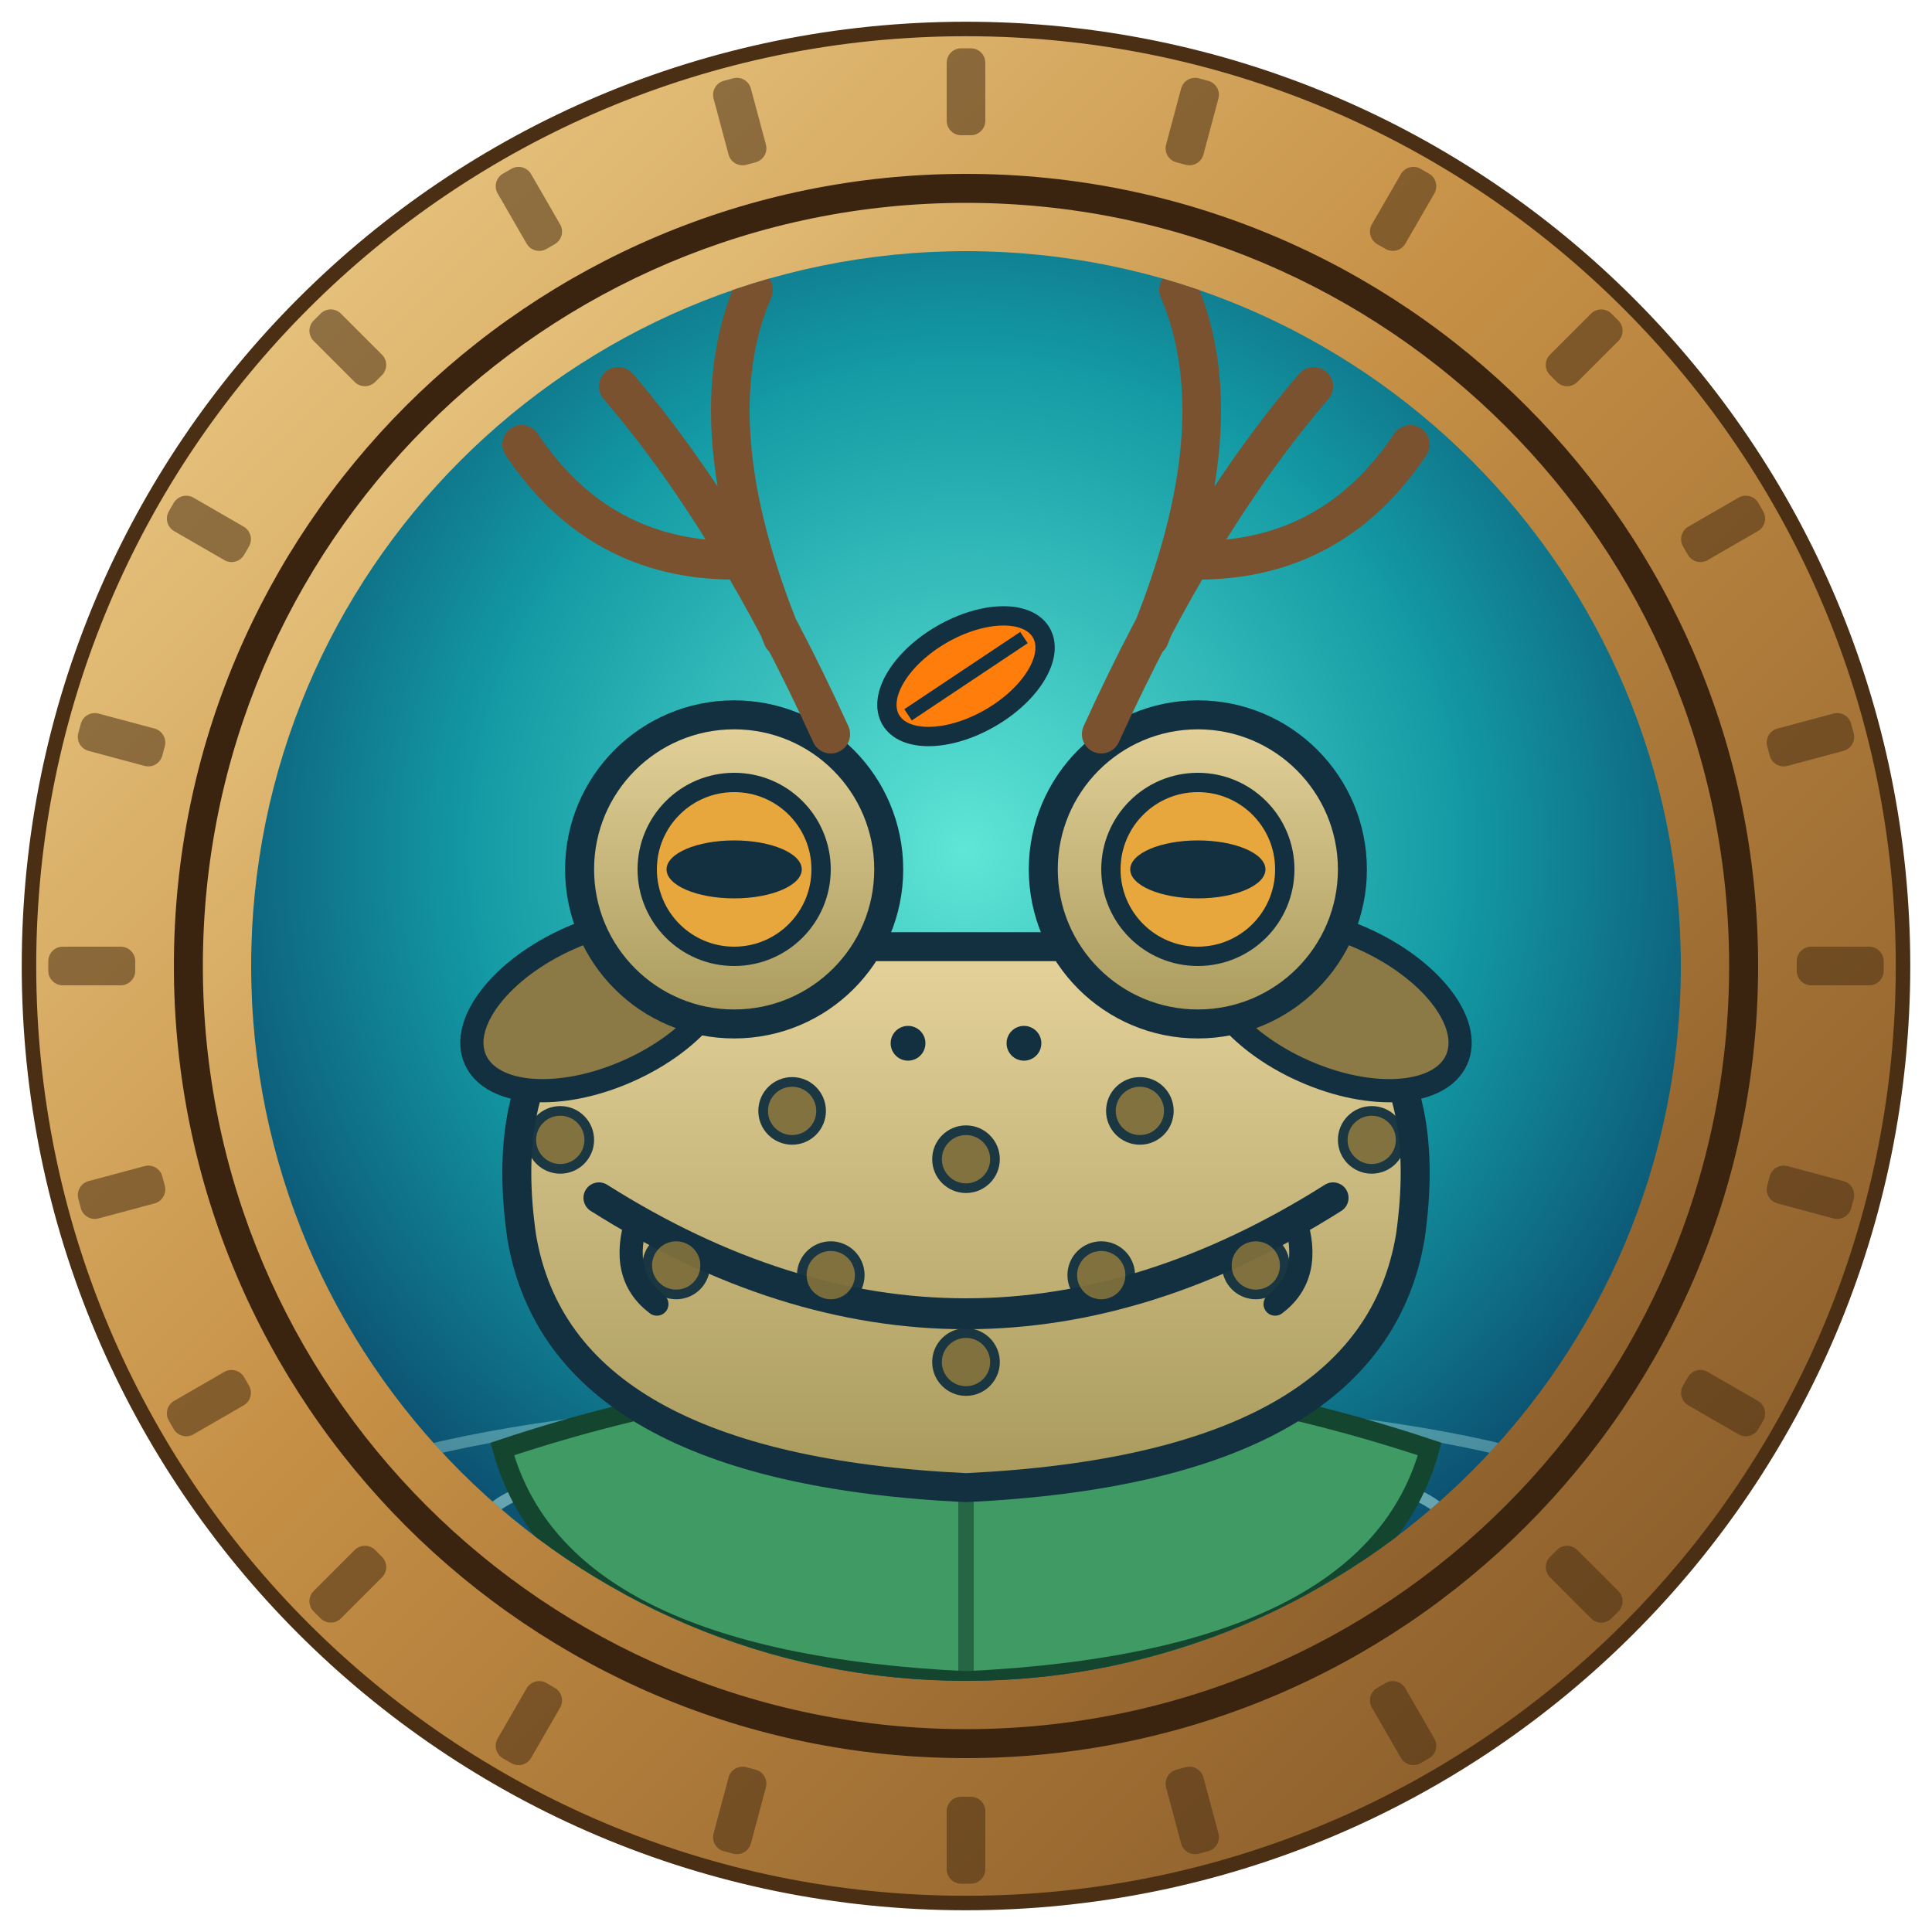
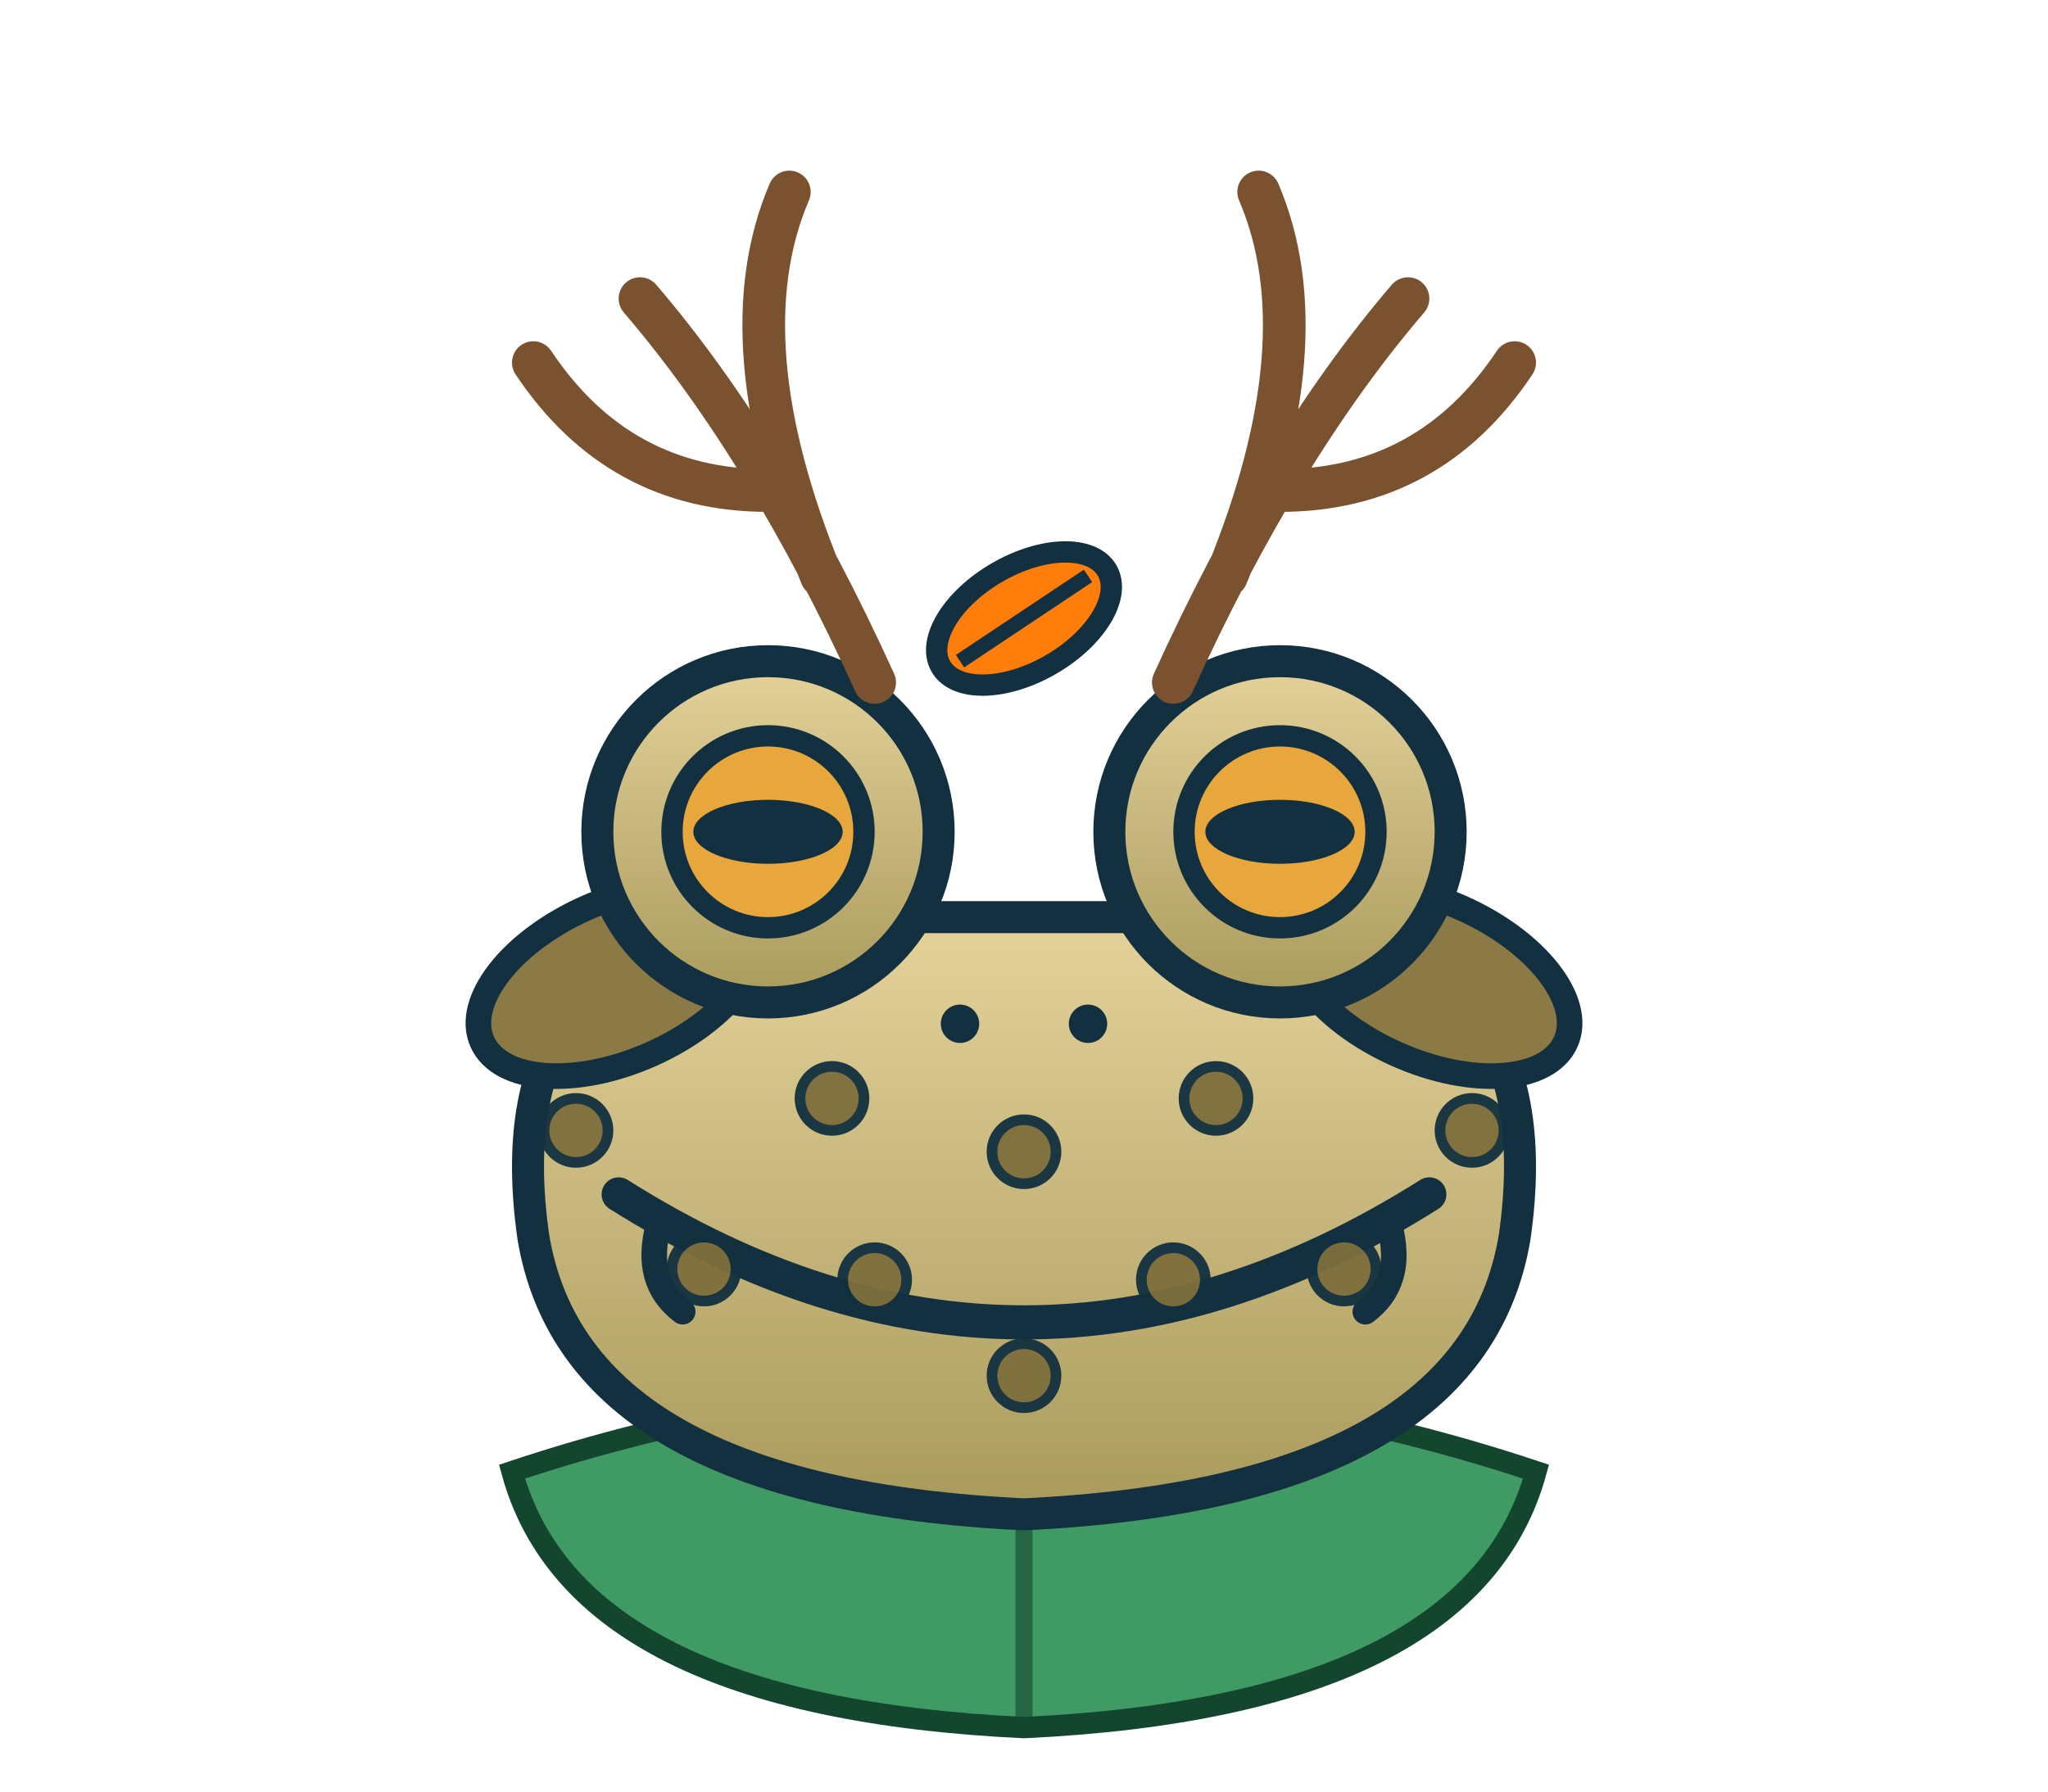
- <svg xmlns="http://www.w3.org/2000/svg" viewBox="0 0 200 200" width="200" height="200">
+ <svg xmlns="http://www.w3.org/2000/svg" viewBox="4 12 192 168" width="192" height="168">
  <defs>
    <linearGradient id="bronze" x1="0" y1="0" x2="1" y2="1">
      <stop offset="0" stop-color="#f4d894" />
      <stop offset=".45" stop-color="#c58f45" />
      <stop offset="1" stop-color="#7a4f23" />
    </linearGradient>
    <radialGradient id="teal" cx=".5" cy=".42" r=".62">
      <stop offset="0" stop-color="#5fe6d6" />
      <stop offset=".55" stop-color="#139aa4" />
      <stop offset="1" stop-color="#0a3d63" />
    </radialGradient>
    <linearGradient id="skin" x1="0" y1="0" x2="0" y2="1">
      <stop offset="0" stop-color="#e4d29a" />
      <stop offset="1" stop-color="#a99a5c" />
    </linearGradient>
    <clipPath id="disc">
      <circle cx="100" cy="100" r="74" />
    </clipPath>
  </defs>
-   <circle cx="100" cy="100" r="97" fill="url(#bronze)" />
-   <circle cx="100" cy="100" r="97" fill="none" stroke="#4a2f14" stroke-width="1.5" />
-   <rect x="98" y="5" width="4" height="9" rx="1.5" fill="#4a2f14" opacity=".55" transform="rotate(0 100 100)" />
-   <rect x="98" y="5" width="4" height="9" rx="1.5" fill="#4a2f14" opacity=".55" transform="rotate(15 100 100)" />
-   <rect x="98" y="5" width="4" height="9" rx="1.5" fill="#4a2f14" opacity=".55" transform="rotate(30 100 100)" />
-   <rect x="98" y="5" width="4" height="9" rx="1.5" fill="#4a2f14" opacity=".55" transform="rotate(45 100 100)" />
-   <rect x="98" y="5" width="4" height="9" rx="1.5" fill="#4a2f14" opacity=".55" transform="rotate(60 100 100)" />
-   <rect x="98" y="5" width="4" height="9" rx="1.5" fill="#4a2f14" opacity=".55" transform="rotate(75 100 100)" />
-   <rect x="98" y="5" width="4" height="9" rx="1.5" fill="#4a2f14" opacity=".55" transform="rotate(90 100 100)" />
-   <rect x="98" y="5" width="4" height="9" rx="1.5" fill="#4a2f14" opacity=".55" transform="rotate(105 100 100)" />
-   <rect x="98" y="5" width="4" height="9" rx="1.5" fill="#4a2f14" opacity=".55" transform="rotate(120 100 100)" />
-   <rect x="98" y="5" width="4" height="9" rx="1.5" fill="#4a2f14" opacity=".55" transform="rotate(135 100 100)" />
-   <rect x="98" y="5" width="4" height="9" rx="1.5" fill="#4a2f14" opacity=".55" transform="rotate(150 100 100)" />
-   <rect x="98" y="5" width="4" height="9" rx="1.5" fill="#4a2f14" opacity=".55" transform="rotate(165 100 100)" />
-   <rect x="98" y="5" width="4" height="9" rx="1.5" fill="#4a2f14" opacity=".55" transform="rotate(180 100 100)" />
-   <rect x="98" y="5" width="4" height="9" rx="1.5" fill="#4a2f14" opacity=".55" transform="rotate(195 100 100)" />
-   <rect x="98" y="5" width="4" height="9" rx="1.5" fill="#4a2f14" opacity=".55" transform="rotate(210 100 100)" />
-   <rect x="98" y="5" width="4" height="9" rx="1.5" fill="#4a2f14" opacity=".55" transform="rotate(225 100 100)" />
-   <rect x="98" y="5" width="4" height="9" rx="1.5" fill="#4a2f14" opacity=".55" transform="rotate(240 100 100)" />
-   <rect x="98" y="5" width="4" height="9" rx="1.5" fill="#4a2f14" opacity=".55" transform="rotate(255 100 100)" />
-   <rect x="98" y="5" width="4" height="9" rx="1.5" fill="#4a2f14" opacity=".55" transform="rotate(270 100 100)" />
-   <rect x="98" y="5" width="4" height="9" rx="1.5" fill="#4a2f14" opacity=".55" transform="rotate(285 100 100)" />
-   <rect x="98" y="5" width="4" height="9" rx="1.5" fill="#4a2f14" opacity=".55" transform="rotate(300 100 100)" />
-   <rect x="98" y="5" width="4" height="9" rx="1.5" fill="#4a2f14" opacity=".55" transform="rotate(315 100 100)" />
-   <rect x="98" y="5" width="4" height="9" rx="1.5" fill="#4a2f14" opacity=".55" transform="rotate(330 100 100)" />
-   <rect x="98" y="5" width="4" height="9" rx="1.5" fill="#4a2f14" opacity=".55" transform="rotate(345 100 100)" />
-   <circle cx="100" cy="100" r="82" fill="#3a2410" />
-   <circle cx="100" cy="100" r="79" fill="url(#bronze)" />
-   <circle cx="100" cy="100" r="74" fill="url(#teal)" />
-   <g clip-path="url(#disc)">
-     <ellipse cx="100" cy="158" rx="70" ry="13" fill="none" stroke="#bff6ee" stroke-opacity=".35" stroke-width="1.2" />
-     <ellipse cx="100" cy="158" rx="50" ry="9" fill="none" stroke="#bff6ee" stroke-opacity=".5" stroke-width="1.2" />
-     <path d="M52 150 Q100 134 148 150 Q142 172 100 174 Q58 172 52 150Z" fill="#3f9a63" stroke="#14452f" stroke-width="2" />
-     <path d="M100 152 L100 174" stroke="#14452f" stroke-width="1.6" opacity=".6" />
-     <path d="M54 128 Q50 100 78 98 L122 98 Q150 100 146 128 Q142 152 100 154 Q58 152 54 128Z" fill="url(#skin)" stroke="#12303f" stroke-width="3" stroke-linejoin="round" />
-     <ellipse cx="62" cy="104" rx="14" ry="7.5" transform="rotate(-24 62 104)" fill="#8b7a45" stroke="#12303f" stroke-width="2.4" />
-     <ellipse cx="138" cy="104" rx="14" ry="7.5" transform="rotate(24 138 104)" fill="#8b7a45" stroke="#12303f" stroke-width="2.4" />
-     <circle cx="76" cy="90" r="16" fill="url(#skin)" stroke="#12303f" stroke-width="3" />
-     <circle cx="76" cy="90" r="9.0" fill="#e7a73c" stroke="#12303f" stroke-width="2" />
-     <ellipse cx="76" cy="90" rx="7.0" ry="3.0" fill="#12303f" transform="rotate(0 76 90)" />
-     <circle cx="124" cy="90" r="16" fill="url(#skin)" stroke="#12303f" stroke-width="3" />
-     <circle cx="124" cy="90" r="9.0" fill="#e7a73c" stroke="#12303f" stroke-width="2" />
-     <ellipse cx="124" cy="90" rx="7.0" ry="3.0" fill="#12303f" transform="rotate(0 124 90)" />
-     <circle cx="94" cy="108" r="1.8" fill="#12303f" />
-     <circle cx="106" cy="108" r="1.8" fill="#12303f" />
-     <path d="M62 124 Q100 148 138 124" fill="none" stroke="#12303f" stroke-width="3.2" stroke-linecap="round" />
-     <path d="M66 126 Q64 132 68 135 M134 126 Q136 132 132 135" fill="none" stroke="#12303f" stroke-width="2.4" stroke-linecap="round" />
-     <g fill="#7d6e3c" stroke="#12303f" stroke-width="1" opacity=".95">
-       <circle cx="82" cy="115" r="3" />
-       <circle cx="100" cy="120" r="3" />
-       <circle cx="118" cy="115" r="3" />
-       <circle cx="70" cy="131" r="3" />
-       <circle cx="130" cy="131" r="3" />
-       <circle cx="100" cy="141" r="3" />
-       <circle cx="86" cy="132" r="3" />
-       <circle cx="114" cy="132" r="3" />
-       <circle cx="58" cy="118" r="3" />
-       <circle cx="142" cy="118" r="3" />
-     </g>
-     <path d="M86 76 Q76 54 64 40 M76 58 Q62 58 54 46 M81 66 Q72 44 78 30" fill="none" stroke="#7a5230" stroke-width="4" stroke-linecap="round" stroke-linejoin="round" />
-     <path d="M114 76 Q124 54 136 40 M124 58 Q138 58 146 46 M119 66 Q128 44 122 30" fill="none" stroke="#7a5230" stroke-width="4" stroke-linecap="round" stroke-linejoin="round" />
-     <ellipse cx="100" cy="70" rx="9" ry="5" transform="rotate(-30 100 70)" fill="#FF7D0A" stroke="#12303f" stroke-width="2" />
-     <path d="M94 74 L106 66" stroke="#12303f" stroke-width="1.4" />
+   <path d="M52 150 Q100 134 148 150 Q142 172 100 174 Q58 172 52 150Z" fill="#3f9a63" stroke="#14452f" stroke-width="2" />
+   <path d="M100 152 L100 174" stroke="#14452f" stroke-width="1.6" opacity=".6" />
+   <path d="M54 128 Q50 100 78 98 L122 98 Q150 100 146 128 Q142 152 100 154 Q58 152 54 128Z" fill="url(#skin)" stroke="#12303f" stroke-width="3" stroke-linejoin="round" />
+   <ellipse cx="62" cy="104" rx="14" ry="7.5" transform="rotate(-24 62 104)" fill="#8b7a45" stroke="#12303f" stroke-width="2.4" />
+   <ellipse cx="138" cy="104" rx="14" ry="7.5" transform="rotate(24 138 104)" fill="#8b7a45" stroke="#12303f" stroke-width="2.4" />
+   <circle cx="76" cy="90" r="16" fill="url(#skin)" stroke="#12303f" stroke-width="3" />
+   <circle cx="76" cy="90" r="9.0" fill="#e7a73c" stroke="#12303f" stroke-width="2" />
+   <ellipse cx="76" cy="90" rx="7.0" ry="3.0" fill="#12303f" transform="rotate(0 76 90)" />
+   <circle cx="124" cy="90" r="16" fill="url(#skin)" stroke="#12303f" stroke-width="3" />
+   <circle cx="124" cy="90" r="9.0" fill="#e7a73c" stroke="#12303f" stroke-width="2" />
+   <ellipse cx="124" cy="90" rx="7.0" ry="3.0" fill="#12303f" transform="rotate(0 124 90)" />
+   <circle cx="94" cy="108" r="1.8" fill="#12303f" />
+   <circle cx="106" cy="108" r="1.8" fill="#12303f" />
+   <path d="M62 124 Q100 148 138 124" fill="none" stroke="#12303f" stroke-width="3.2" stroke-linecap="round" />
+   <path d="M66 126 Q64 132 68 135 M134 126 Q136 132 132 135" fill="none" stroke="#12303f" stroke-width="2.4" stroke-linecap="round" />
+   <g fill="#7d6e3c" stroke="#12303f" stroke-width="1" opacity=".95">
+     <circle cx="82" cy="115" r="3" />
+     <circle cx="100" cy="120" r="3" />
+     <circle cx="118" cy="115" r="3" />
+     <circle cx="70" cy="131" r="3" />
+     <circle cx="130" cy="131" r="3" />
+     <circle cx="100" cy="141" r="3" />
+     <circle cx="86" cy="132" r="3" />
+     <circle cx="114" cy="132" r="3" />
+     <circle cx="58" cy="118" r="3" />
+     <circle cx="142" cy="118" r="3" />
  </g>
+   <path d="M86 76 Q76 54 64 40 M76 58 Q62 58 54 46 M81 66 Q72 44 78 30" fill="none" stroke="#7a5230" stroke-width="4" stroke-linecap="round" stroke-linejoin="round" />
+   <path d="M114 76 Q124 54 136 40 M124 58 Q138 58 146 46 M119 66 Q128 44 122 30" fill="none" stroke="#7a5230" stroke-width="4" stroke-linecap="round" stroke-linejoin="round" />
+   <ellipse cx="100" cy="70" rx="9" ry="5" transform="rotate(-30 100 70)" fill="#FF7D0A" stroke="#12303f" stroke-width="2" />
+   <path d="M94 74 L106 66" stroke="#12303f" stroke-width="1.4" />
</svg>
